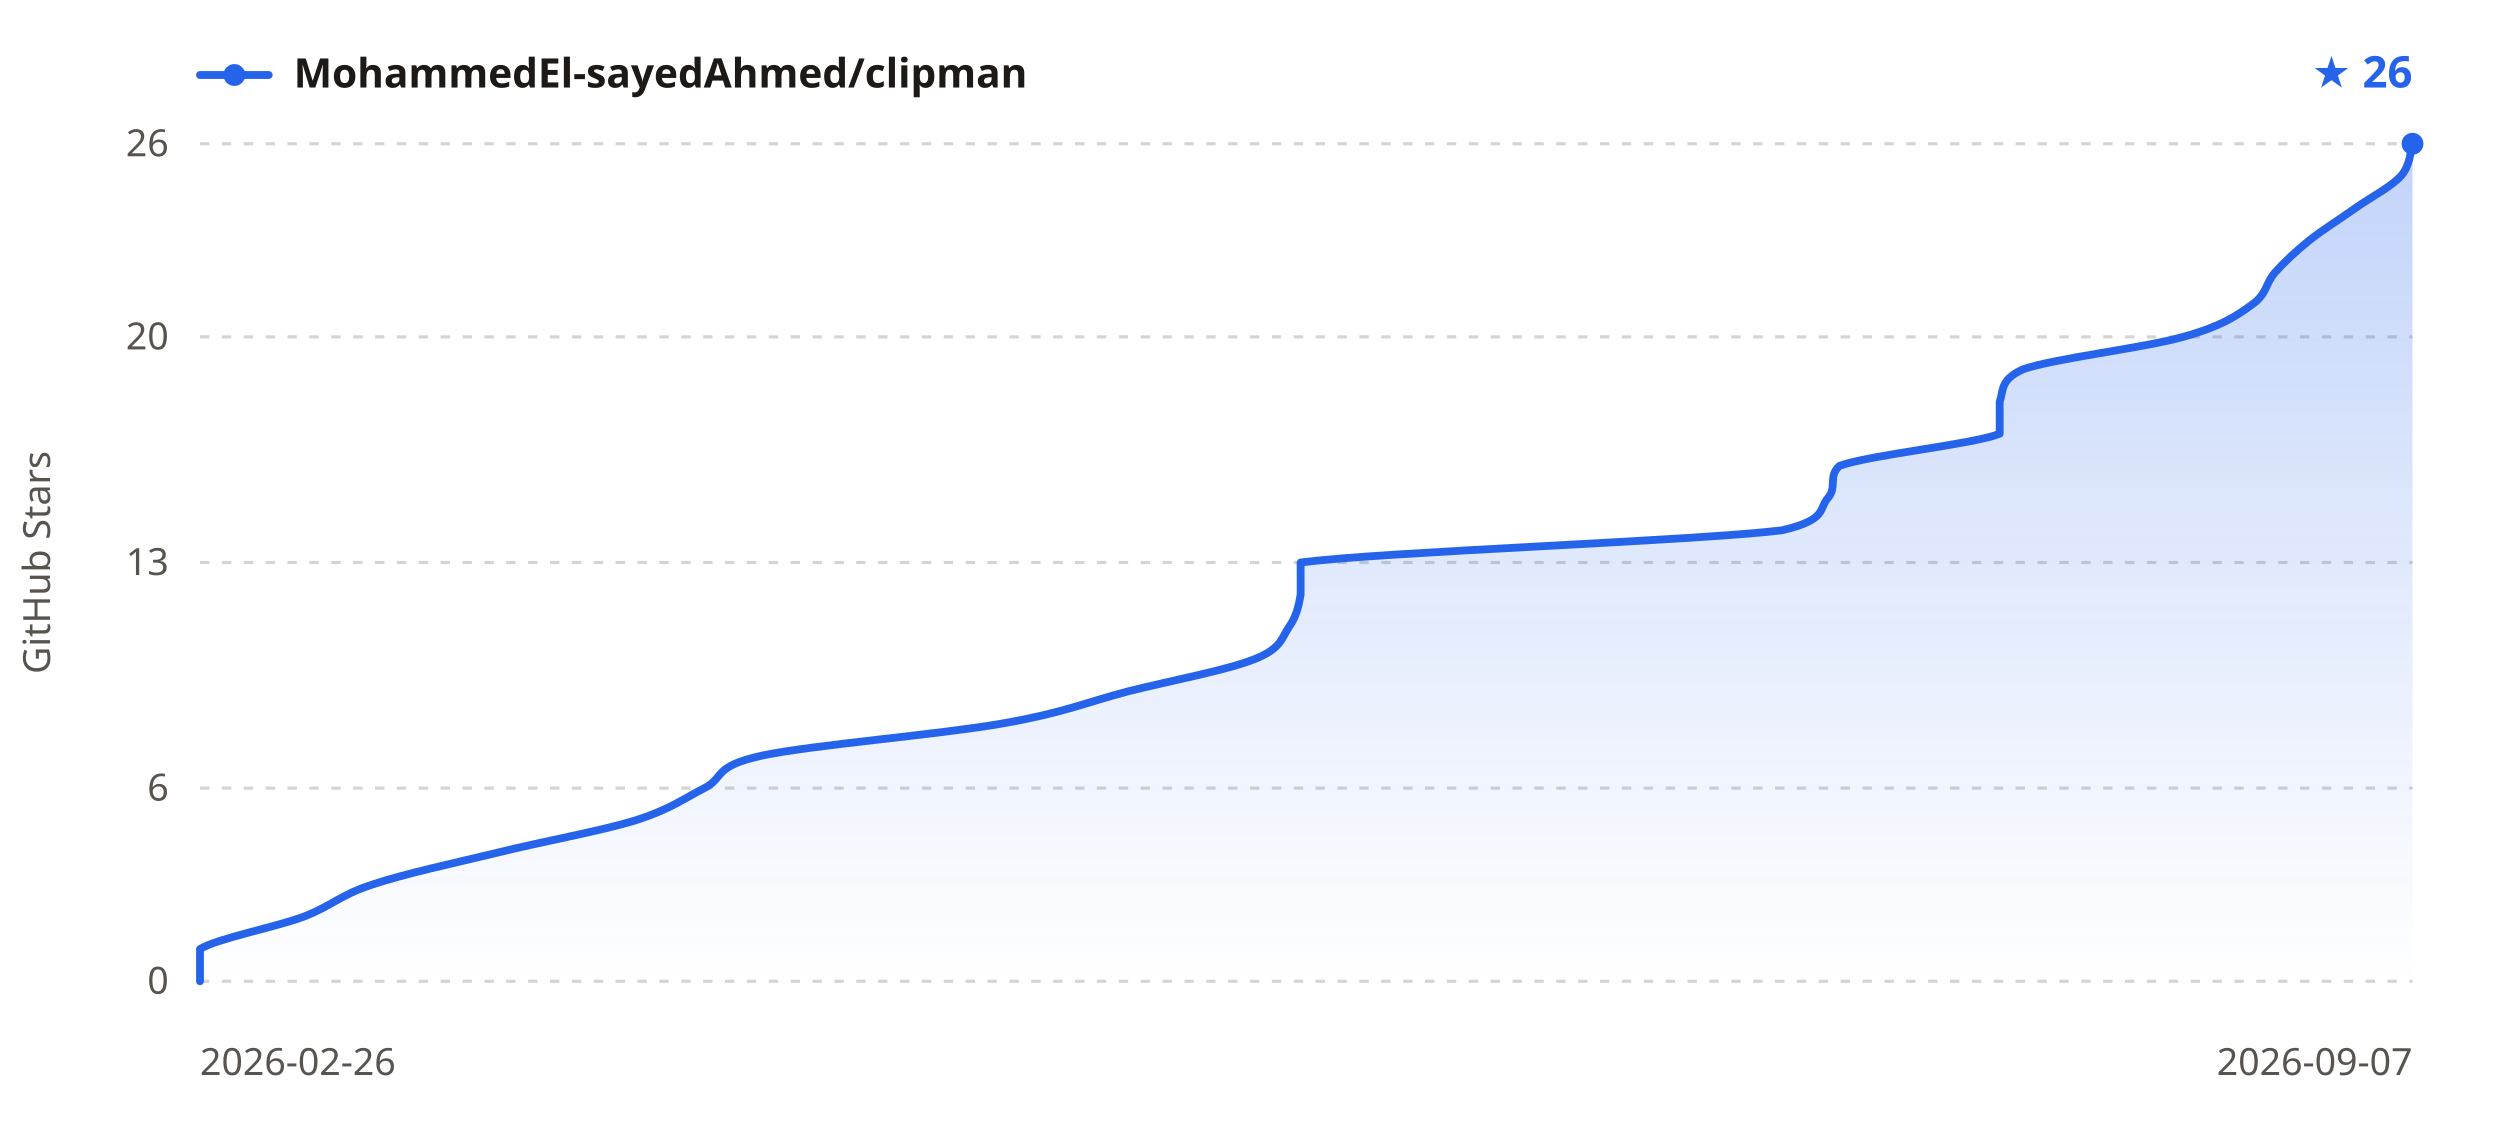
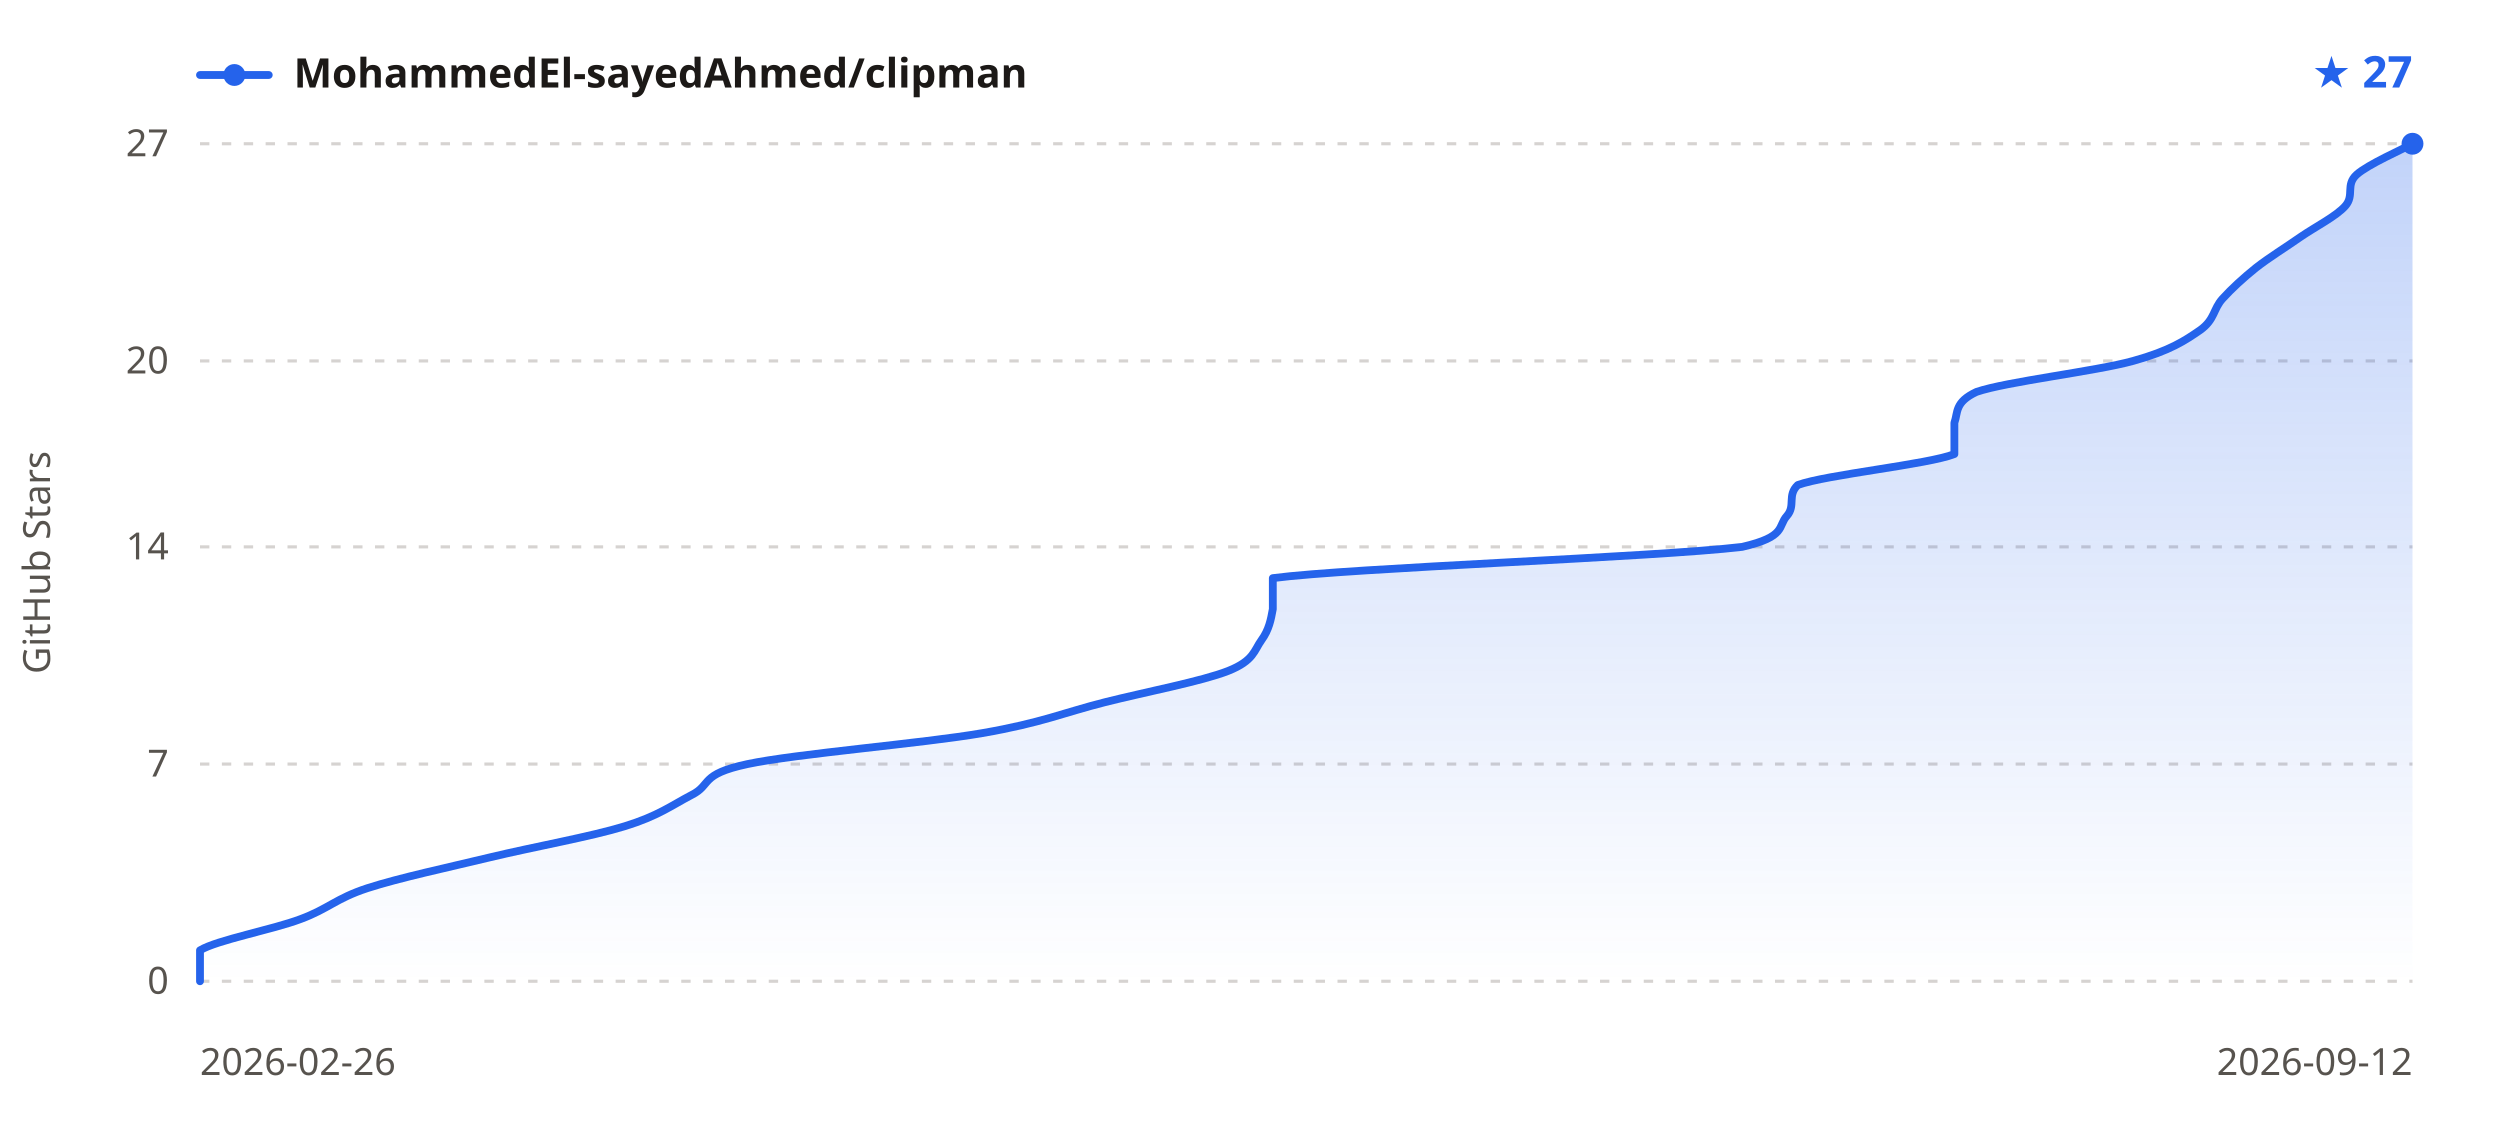
<svg xmlns="http://www.w3.org/2000/svg" width="800" height="360" viewBox="0 0 800 360" font-family="sans-serif">
  <defs>
    <linearGradient id="sh-grad-l" x1="0" y1="0" x2="0" y2="1">
      <stop offset="0" stop-color="#2563eb" stop-opacity="0.28" />
      <stop offset="1" stop-color="#2563eb" stop-opacity="0" />
    </linearGradient>
  </defs>
  <line x1="64" y1="314.0" x2="772" y2="314.0" stroke="#d6d3d1" stroke-width="1" stroke-dasharray="3,4" />
-   <line x1="64" y1="252.2" x2="772" y2="252.2" stroke="#d6d3d1" stroke-width="1" stroke-dasharray="3,4" />
-   <line x1="64" y1="180.0" x2="772" y2="180.0" stroke="#d6d3d1" stroke-width="1" stroke-dasharray="3,4" />
-   <line x1="64" y1="107.8" x2="772" y2="107.8" stroke="#d6d3d1" stroke-width="1" stroke-dasharray="3,4" />
+   <line x1="64" y1="244.5" x2="772" y2="244.5" stroke="#d6d3d1" stroke-width="1" stroke-dasharray="3,4" />
+   <line x1="64" y1="175.0" x2="772" y2="175.0" stroke="#d6d3d1" stroke-width="1" stroke-dasharray="3,4" />
+   <line x1="64" y1="115.5" x2="772" y2="115.5" stroke="#d6d3d1" stroke-width="1" stroke-dasharray="3,4" />
  <line x1="64" y1="46.0" x2="772" y2="46.0" stroke="#d6d3d1" stroke-width="1" stroke-dasharray="3,4" />
-   <path d="M64.0,314.0 C64.0,312.3 64.0,307.1 64.0,303.7 C69.5,300.3 87.8,296.8 97.0,293.4 C106.2,289.9 108.6,286.5 119.0,283.1 C129.4,279.6 145.3,276.2 159.4,272.8 C173.4,269.3 192.4,265.9 203.4,262.5 C214.4,259.0 218.7,255.6 225.4,252.2 C232.1,248.7 227.9,245.3 243.8,241.8 C259.6,238.4 301.2,235.0 320.8,231.5 C340.4,228.1 347.7,224.7 361.1,221.2 C374.6,217.8 392.9,214.4 401.5,210.9 C410.1,207.5 410.1,204.1 412.5,200.6 C414.9,197.2 415.6,193.7 416.2,190.3 C416.2,186.9 416.2,183.4 416.2,180.0 C441.8,176.6 542.1,173.1 570.2,169.7 C584.9,166.3 581.9,162.8 584.9,159.4 C588.0,155.9 584.9,152.5 588.6,149.1 C597.8,145.6 631.4,142.2 639.9,138.8 C639.9,135.3 639.9,131.9 639.9,128.5 C641.2,125.0 639.9,121.6 647.3,118.2 C657.1,114.7 686.4,111.3 698.6,107.8 C710.9,104.4 715.8,101.0 720.6,97.5 C725.5,94.1 724.9,90.7 728.0,87.2 C731.0,83.8 734.7,80.4 739.0,76.9 C743.3,73.5 748.8,70.1 753.7,66.6 C758.5,63.2 765.3,59.7 768.3,56.3 C771.4,52.9 771.4,47.7 772.0,46.0 L772.0,314.0 L64.0,314.0 Z" fill="url(#sh-grad-l)" />
-   <path d="M64.0,314.0 C64.0,312.3 64.0,307.1 64.0,303.7 C69.5,300.3 87.8,296.8 97.0,293.4 C106.2,289.9 108.6,286.5 119.0,283.1 C129.4,279.6 145.3,276.2 159.4,272.8 C173.4,269.3 192.4,265.9 203.4,262.5 C214.4,259.0 218.7,255.6 225.4,252.2 C232.1,248.7 227.9,245.3 243.8,241.8 C259.6,238.4 301.2,235.0 320.8,231.5 C340.4,228.1 347.7,224.7 361.1,221.2 C374.6,217.8 392.9,214.4 401.5,210.9 C410.1,207.5 410.1,204.1 412.5,200.6 C414.9,197.2 415.6,193.7 416.2,190.3 C416.2,186.9 416.2,183.4 416.2,180.0 C441.8,176.6 542.1,173.1 570.2,169.7 C584.9,166.3 581.9,162.8 584.9,159.4 C588.0,155.9 584.9,152.5 588.6,149.1 C597.8,145.6 631.4,142.2 639.9,138.8 C639.9,135.3 639.9,131.9 639.9,128.5 C641.2,125.0 639.9,121.6 647.3,118.2 C657.1,114.7 686.4,111.3 698.6,107.8 C710.9,104.4 715.8,101.0 720.6,97.5 C725.5,94.1 724.9,90.7 728.0,87.2 C731.0,83.8 734.7,80.4 739.0,76.9 C743.3,73.5 748.8,70.1 753.7,66.6 C758.5,63.2 765.3,59.7 768.3,56.3 C771.4,52.9 771.4,47.7 772.0,46.0" fill="none" stroke="#2563eb" stroke-width="2.5" stroke-linejoin="round" stroke-linecap="round" />
+   <path d="M64.0,314.0 C64.0,312.3 64.0,307.4 64.0,304.1 C69.4,300.8 87.2,297.5 96.2,294.1 C105.1,290.8 107.5,287.5 117.6,284.2 C127.8,280.9 143.3,277.6 157.0,274.3 C170.7,271.0 189.2,267.7 199.9,264.4 C210.6,261.1 214.8,257.8 221.3,254.4 C227.9,251.1 223.7,247.8 239.2,244.5 C254.7,241.2 295.2,237.9 314.3,234.6 C333.4,231.3 340.5,228.0 353.6,224.7 C366.7,221.4 384.6,218.0 393.0,214.7 C401.3,211.4 401.3,208.1 403.7,204.8 C406.1,201.5 406.7,198.2 407.3,194.9 C407.3,191.6 407.3,188.3 407.3,185.0 C432.3,181.7 530.0,178.3 557.5,175.0 C571.8,171.7 568.8,168.4 571.8,165.1 C574.7,161.8 571.8,158.5 575.3,155.2 C584.3,151.9 617.1,148.6 625.4,145.3 C625.4,142.0 625.4,138.6 625.4,135.3 C626.6,132.0 625.4,128.7 632.5,125.4 C642.1,122.1 670.7,118.8 682.6,115.5 C694.5,112.2 699.3,108.9 704.1,105.6 C708.8,102.2 708.2,98.9 711.2,95.6 C714.2,92.3 717.8,89.0 721.9,85.7 C726.1,82.4 731.5,79.1 736.2,75.8 C741.0,72.5 747.6,69.2 750.5,65.9 C753.5,62.5 750.5,59.2 754.1,55.9 C757.7,52.6 769.0,47.7 772.0,46.0 L772.0,314.0 L64.0,314.0 Z" fill="url(#sh-grad-l)" />
+   <path d="M64.0,314.0 C64.0,312.3 64.0,307.4 64.0,304.1 C69.4,300.8 87.2,297.5 96.2,294.1 C105.1,290.8 107.5,287.5 117.6,284.2 C127.8,280.9 143.3,277.6 157.0,274.3 C170.7,271.0 189.2,267.7 199.9,264.4 C210.6,261.1 214.8,257.8 221.3,254.4 C227.9,251.1 223.7,247.8 239.2,244.5 C254.7,241.2 295.2,237.9 314.3,234.6 C333.4,231.3 340.5,228.0 353.6,224.7 C366.7,221.4 384.6,218.0 393.0,214.7 C401.3,211.4 401.3,208.1 403.7,204.8 C406.1,201.5 406.7,198.2 407.3,194.9 C407.3,191.6 407.3,188.3 407.3,185.0 C432.3,181.7 530.0,178.3 557.5,175.0 C571.8,171.7 568.8,168.4 571.8,165.1 C574.7,161.8 571.8,158.5 575.3,155.2 C584.3,151.9 617.1,148.6 625.4,145.3 C625.4,142.0 625.4,138.6 625.4,135.3 C626.6,132.0 625.4,128.7 632.5,125.4 C642.1,122.1 670.7,118.8 682.6,115.5 C694.5,112.2 699.3,108.9 704.1,105.6 C708.8,102.2 708.2,98.9 711.2,95.6 C714.2,92.3 717.8,89.0 721.9,85.7 C726.1,82.4 731.5,79.1 736.2,75.8 C741.0,72.5 747.6,69.2 750.5,65.9 C753.5,62.5 750.5,59.2 754.1,55.9 C757.7,52.6 769.0,47.7 772.0,46.0" fill="none" stroke="#2563eb" stroke-width="2.5" stroke-linejoin="round" stroke-linecap="round" />
  <circle cx="772.0" cy="46.0" r="3.5" fill="#2563eb" />
  <line x1="64" y1="24" x2="86" y2="24" stroke="#2563eb" stroke-width="2.5" stroke-linecap="round" />
  <circle cx="75" cy="24" r="3.5" fill="#2563eb" />
  <text x="94" y="28" fill="#1c1917" font-size="13" font-weight="600" font-family="sans-serif">MohammedEl-sayedAhmed/clipman</text>
-   <text x="772" y="28" text-anchor="end" fill="#2563eb" font-size="14" font-weight="700" font-family="sans-serif">★ 26</text>
+   <text x="772" y="28" text-anchor="end" fill="#2563eb" font-size="14" font-weight="700" font-family="sans-serif">★ 27</text>
  <text x="54" y="318.0" text-anchor="end" fill="#57534e" font-size="12" font-family="sans-serif">0</text>
-   <text x="54" y="256.2" text-anchor="end" fill="#57534e" font-size="12" font-family="sans-serif">6</text>
-   <text x="54" y="184.0" text-anchor="end" fill="#57534e" font-size="12" font-family="sans-serif">13</text>
-   <text x="54" y="111.8" text-anchor="end" fill="#57534e" font-size="12" font-family="sans-serif">20</text>
-   <text x="54" y="50.0" text-anchor="end" fill="#57534e" font-size="12" font-family="sans-serif">26</text>
+   <text x="54" y="248.5" text-anchor="end" fill="#57534e" font-size="12" font-family="sans-serif">7</text>
+   <text x="54" y="179.0" text-anchor="end" fill="#57534e" font-size="12" font-family="sans-serif">14</text>
+   <text x="54" y="119.5" text-anchor="end" fill="#57534e" font-size="12" font-family="sans-serif">20</text>
+   <text x="54" y="50.0" text-anchor="end" fill="#57534e" font-size="12" font-family="sans-serif">27</text>
  <text x="64" y="344" fill="#57534e" font-size="12" font-family="sans-serif">2026-02-26</text>
-   <text x="772" y="344" text-anchor="end" fill="#57534e" font-size="12" font-family="sans-serif">2026-09-07</text>
+   <text x="772" y="344" text-anchor="end" fill="#57534e" font-size="12" font-family="sans-serif">2026-09-12</text>
  <text x="16" y="180.0" fill="#57534e" font-size="12" font-family="sans-serif" text-anchor="middle" transform="rotate(-90 16 180.0)">GitHub Stars</text>
</svg>
